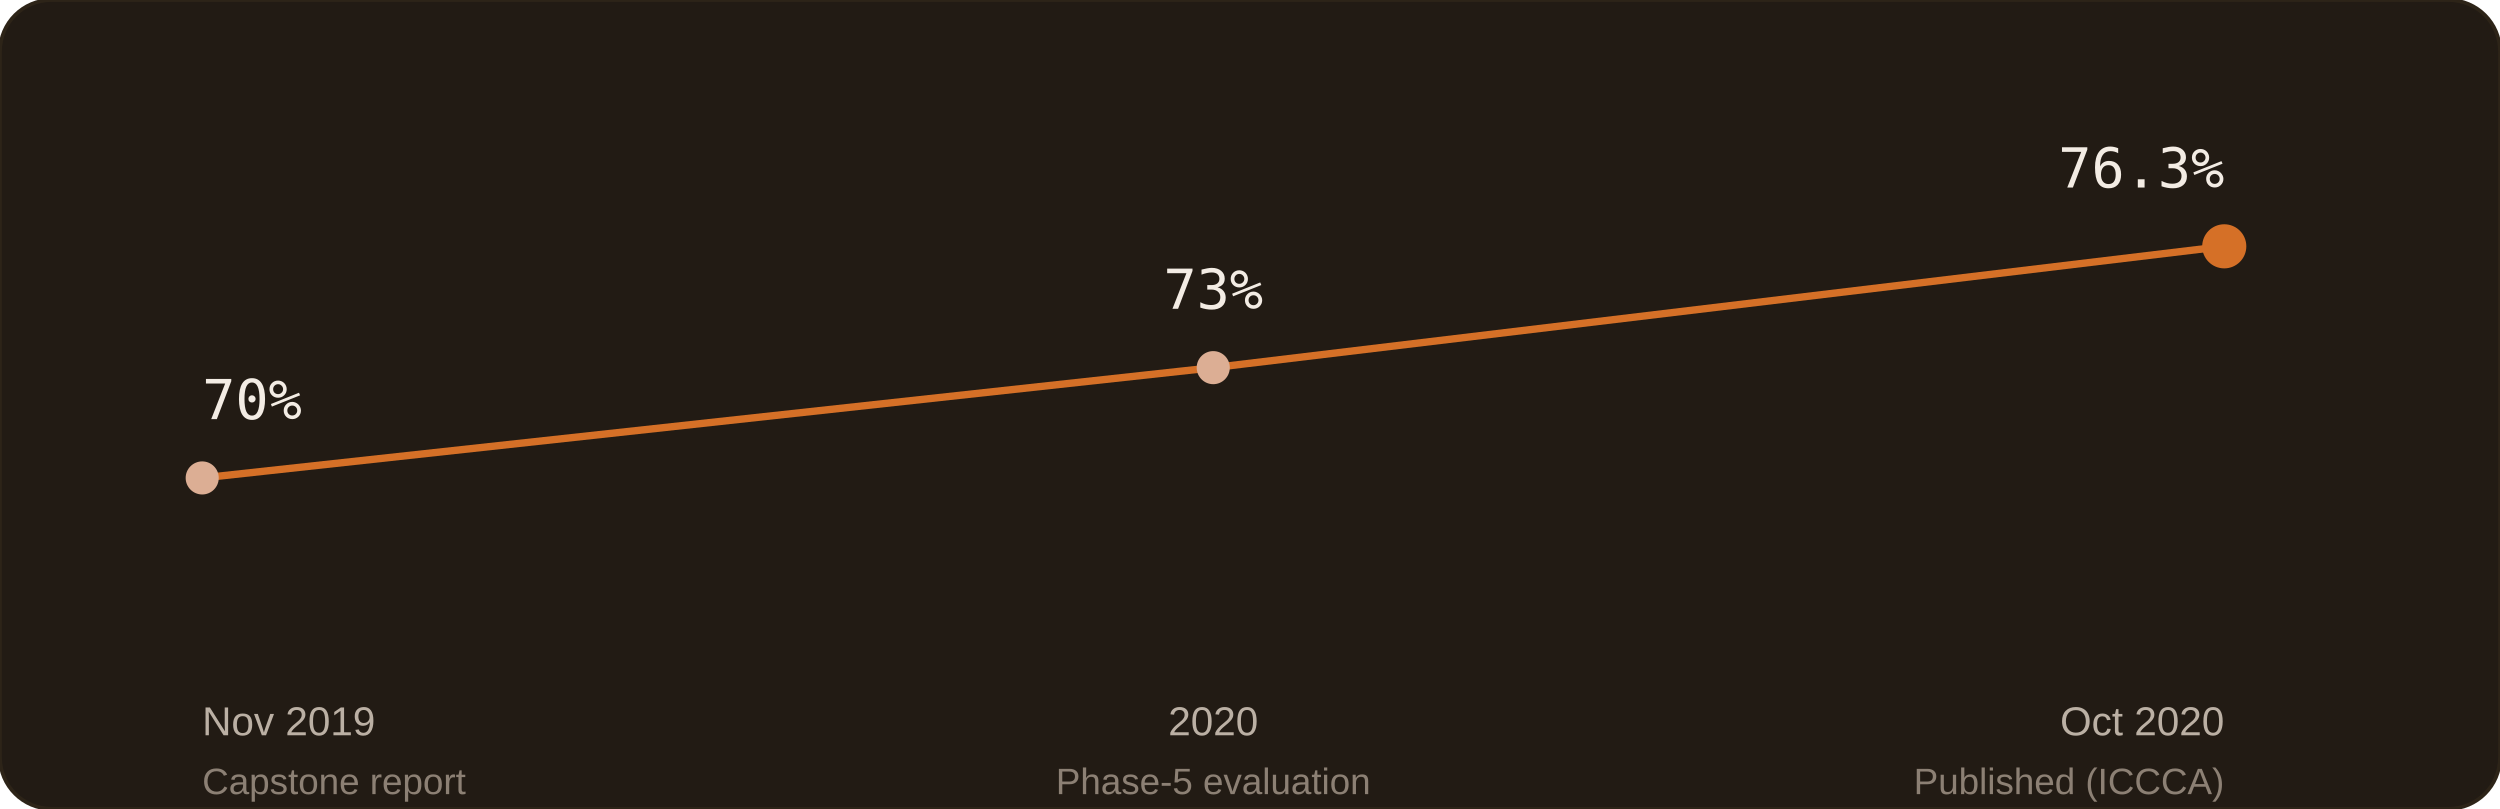
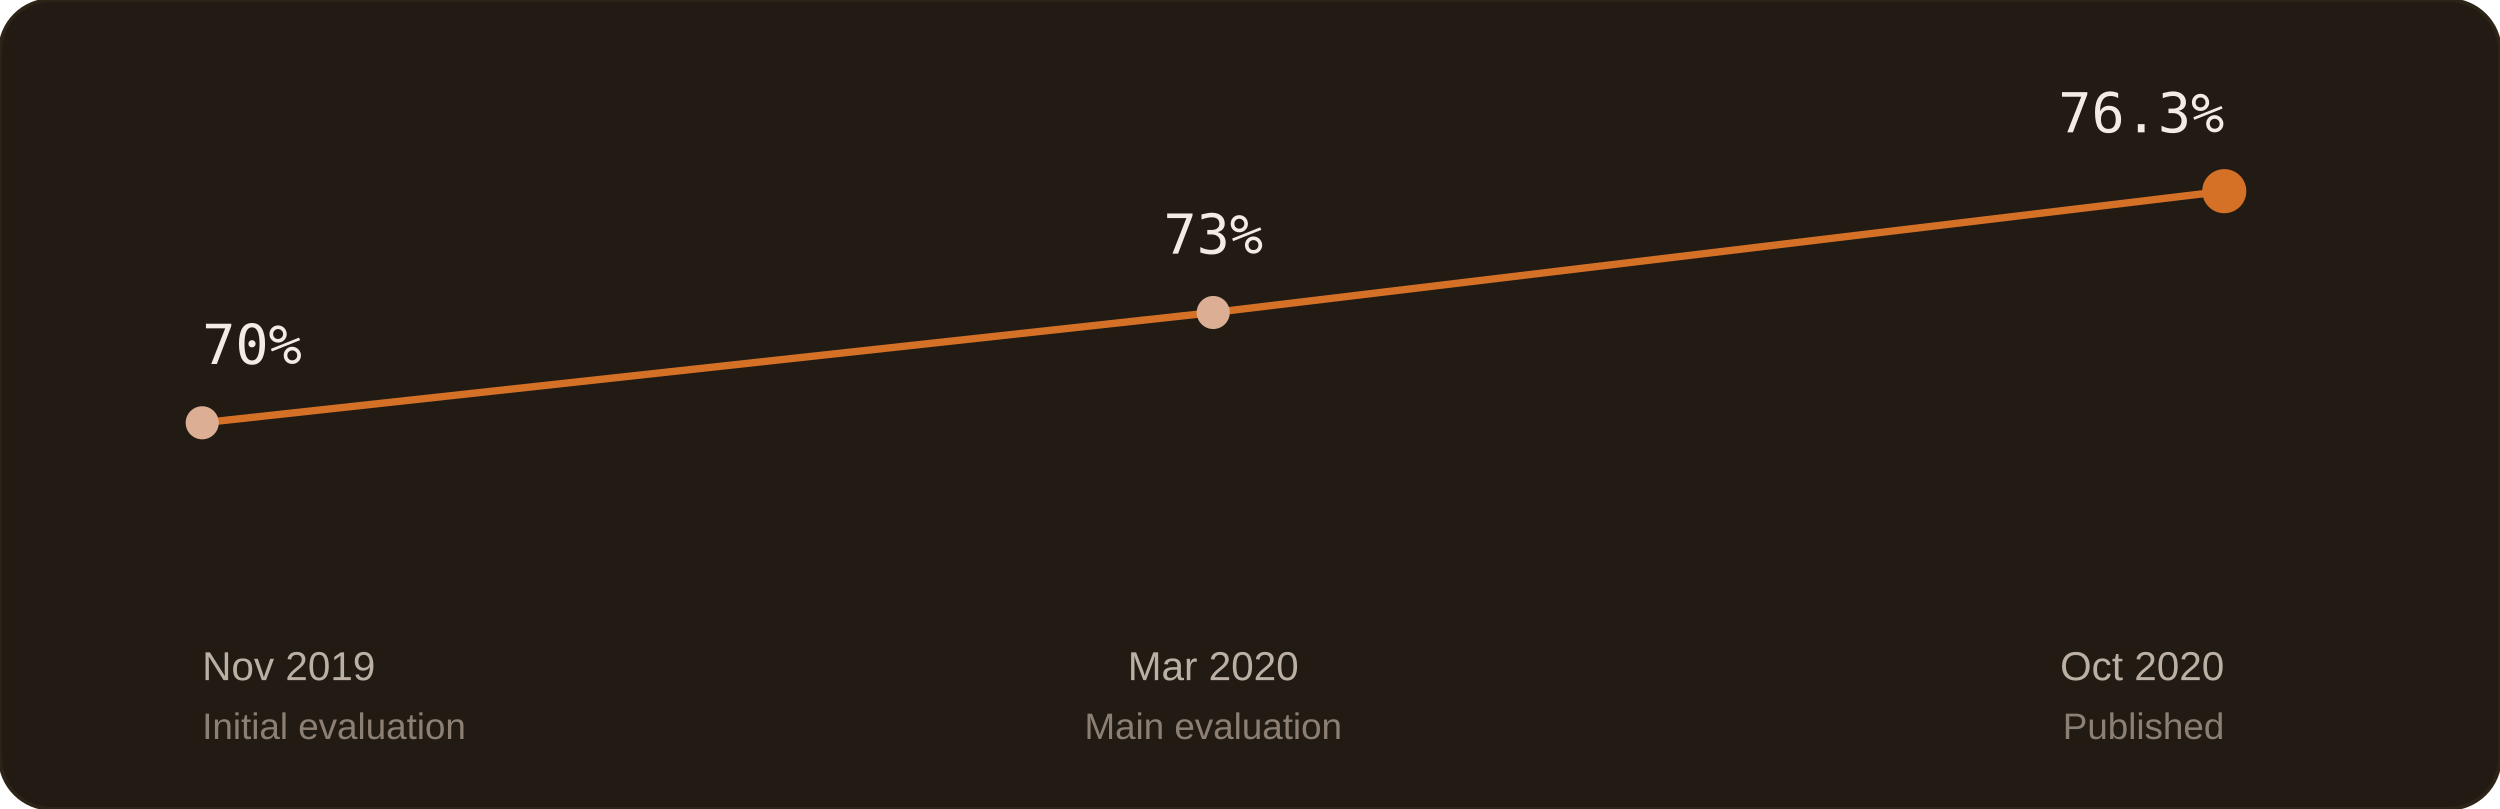
- <svg xmlns="http://www.w3.org/2000/svg" viewBox="0 0 680 220" role="img" aria-labelledby="prog-title prog-desc" font-family="IBM Plex Sans, Arial, sans-serif">
-   <rect x="0" y="0" width="680" height="220" rx="14" fill="#221B14" stroke="#2D2418" />
+ <svg xmlns="http://www.w3.org/2000/svg" viewBox="0 15 680 220" role="img" aria-labelledby="prog-title prog-desc" font-family="IBM Plex Sans, Arial, sans-serif">
+   <rect x="0" y="15" width="680" height="220" rx="14" fill="#221B14" stroke="#2D2418" />
  <polyline points="55.0,130.0 330.0,100.0 605.0,67.0" fill="none" stroke="#D57027" stroke-width="2" />
  <circle cx="55.0" cy="130.0" r="4.5" fill="#DCAE94" />
  <text x="55.0" y="114.0" text-anchor="start" font-family="IBM Plex Mono, monospace" font-size="15" fill="#F3ECE4">70%</text>
  <text x="55.0" y="200.0" text-anchor="start" font-size="11" fill="#BBB0A4">Nov 2019</text>
-   <text x="55.0" y="216.0" text-anchor="start" font-size="10" fill="#8C8074">Capstone report</text>
+   <text x="55.0" y="216.0" text-anchor="start" font-size="10" fill="#8C8074">Initial evaluation</text>
  <circle cx="330.0" cy="100.0" r="4.5" fill="#DCAE94" />
  <text x="330.0" y="84.0" text-anchor="middle" font-family="IBM Plex Mono, monospace" font-size="15" fill="#F3ECE4">73%</text>
-   <text x="330.0" y="200.0" text-anchor="middle" font-size="11" fill="#BBB0A4">2020</text>
-   <text x="330.0" y="216.0" text-anchor="middle" font-size="10" fill="#8C8074">Phase-5 evaluation</text>
+   <text x="330.0" y="200.0" text-anchor="middle" font-size="11" fill="#BBB0A4">Mar 2020</text>
+   <text x="330.0" y="216.0" text-anchor="middle" font-size="10" fill="#8C8074">Main evaluation</text>
  <circle cx="605.0" cy="67.0" r="6" fill="#D57027" />
  <text x="605.0" y="51.0" text-anchor="end" font-family="IBM Plex Mono, monospace" font-size="15" fill="#F3ECE4">76.3%</text>
  <text x="605.0" y="200.0" text-anchor="end" font-size="11" fill="#BBB0A4">Oct 2020</text>
-   <text x="605.0" y="216.0" text-anchor="end" font-size="10" fill="#8C8074">Published (ICCCA)</text>
+   <text x="605.0" y="216.0" text-anchor="end" font-size="10" fill="#8C8074">Published</text>
</svg>
